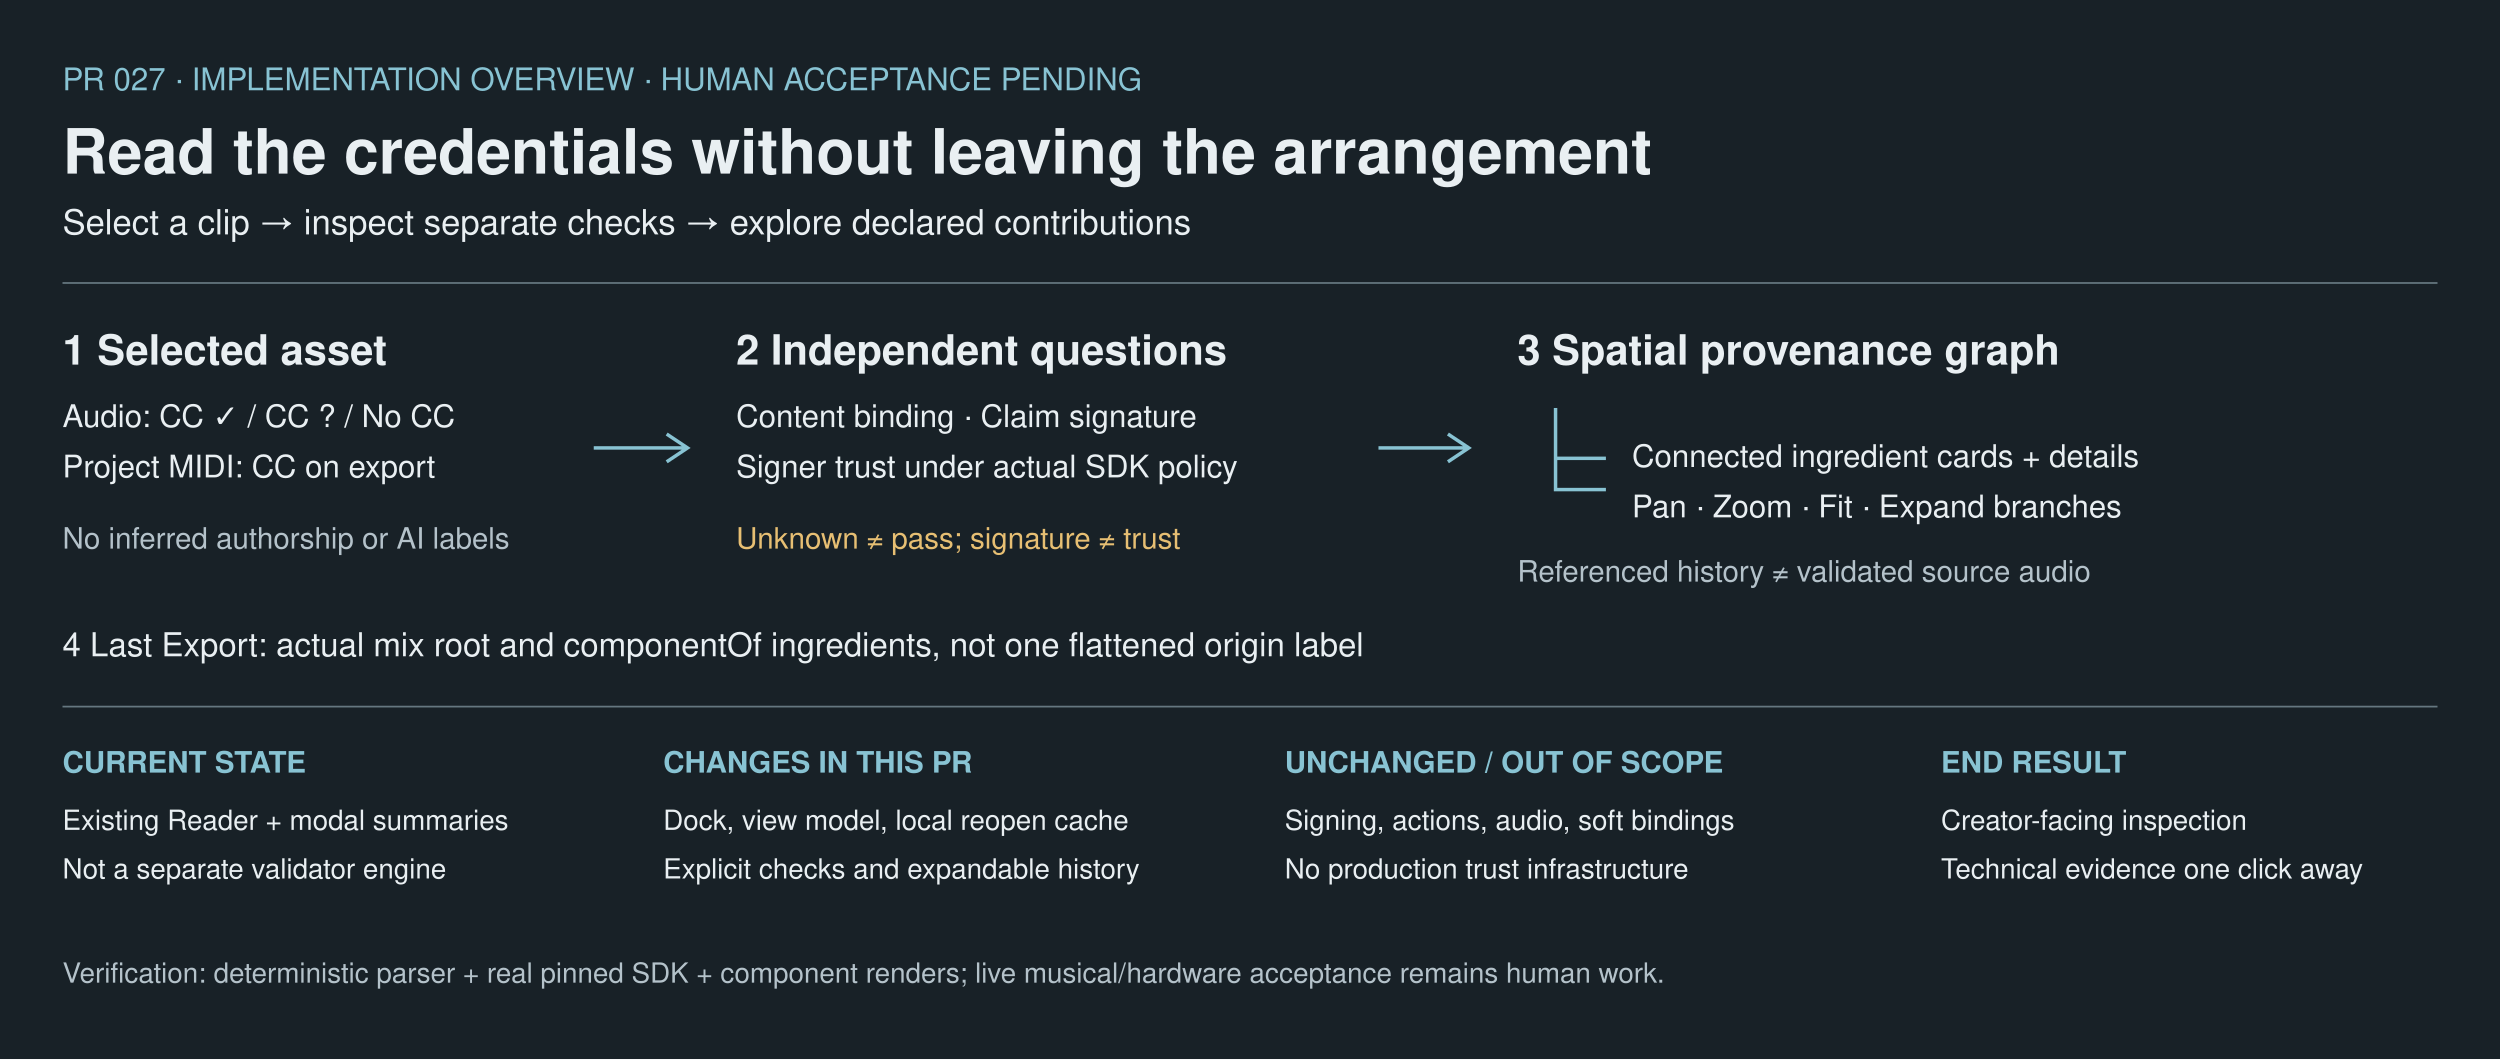
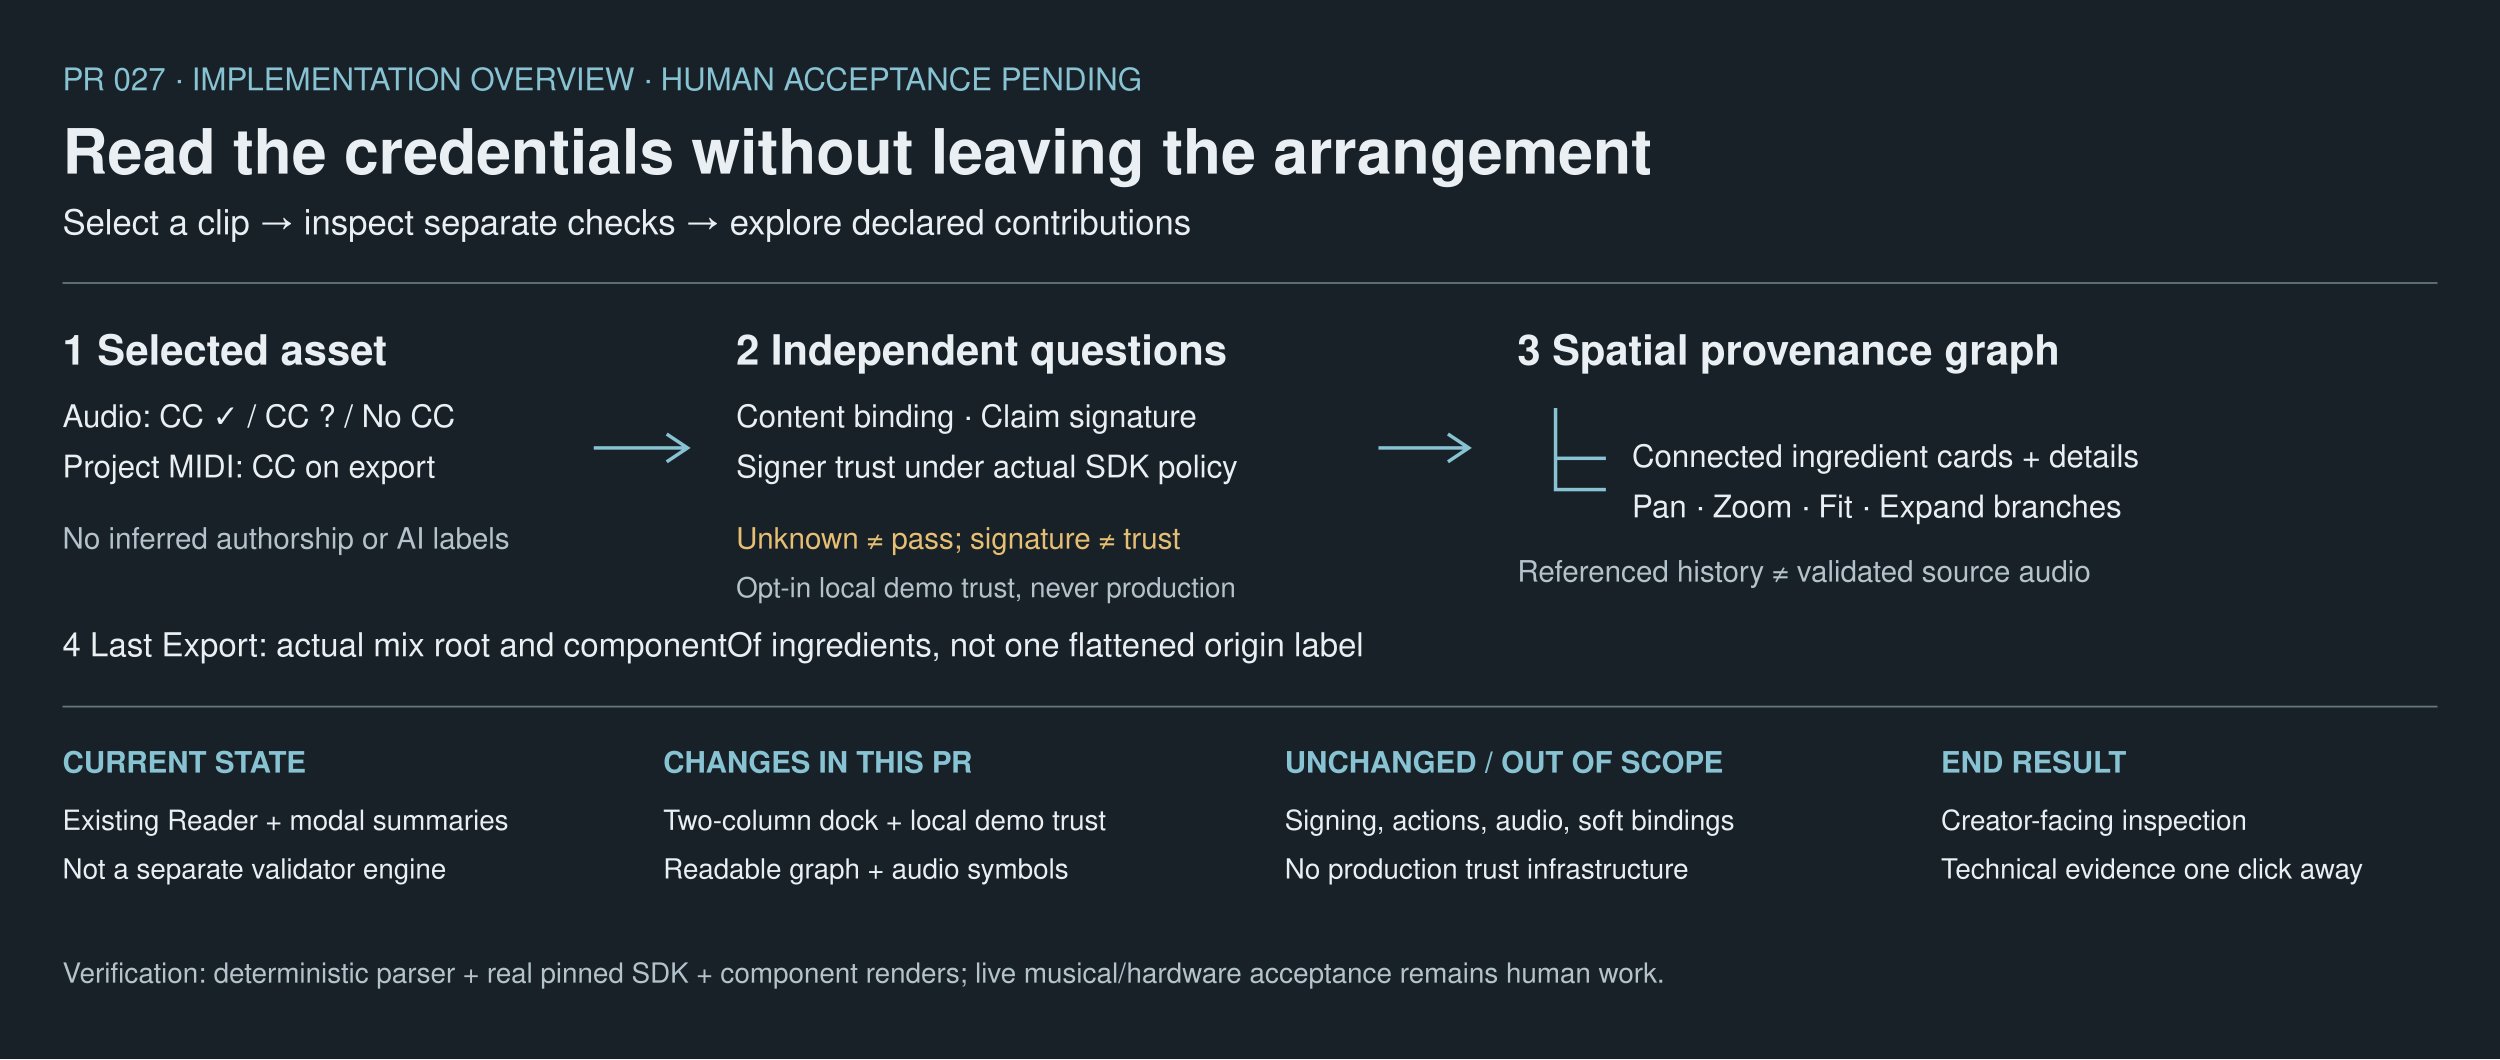
<svg xmlns="http://www.w3.org/2000/svg" width="1440" height="610" viewBox="0 0 1440 610">
  <rect width="1440" height="610" fill="#182127" />
  <g font-family="Helvetica,Arial,sans-serif" fill="#e9eff2">
    <text x="36" y="52" font-size="18" fill="#88c3d3">PR 027 · IMPLEMENTATION OVERVIEW · HUMAN ACCEPTANCE PENDING</text>
    <text x="36" y="100" font-size="36" font-weight="bold">Read the credentials without leaving the arrangement</text>
    <text x="36" y="135" font-size="20">Select a clip → inspect separate checks → explore declared contributions</text>
    <path d="M36 163H1404" stroke="#657780" />
    <text x="36" y="210" font-size="24" font-weight="bold">1  Selected asset</text>
    <text x="36" y="246" font-size="18">Audio: CC ✓ / CC ? / No CC</text>
    <text x="36" y="275" font-size="18">Project MIDI: CC on export</text>
    <text x="36" y="316" font-size="17" fill="#b4c2ca">No inferred authorship or AI labels</text>
    <path d="M342 258H396m-12-8 12 8-12 8" fill="none" stroke="#88c3d3" stroke-width="2" />
    <text x="424" y="210" font-size="24" font-weight="bold">2  Independent questions</text>
    <text x="424" y="246" font-size="18">Content binding · Claim signature</text>
    <text x="424" y="275" font-size="18">Signer trust under actual SDK policy</text>
    <text x="424" y="316" font-size="17" fill="#e7bf73">Unknown ≠ pass; signature ≠ trust</text>
+     <text x="424" y="344" font-size="16" fill="#b4c2ca">Opt-in local demo trust, never production</text>
    <path d="M794 258H846m-12-8 12 8-12 8" fill="none" stroke="#88c3d3" stroke-width="2" />
    <text x="874" y="210" font-size="24" font-weight="bold">3  Spatial provenance graph</text>
    <path d="M896 235V282H925M896 264H925" fill="none" stroke="#88c3d3" stroke-width="2" />
    <text x="940" y="269" font-size="18">Connected ingredient cards + details</text>
    <text x="940" y="298" font-size="18">Pan · Zoom · Fit · Expand branches</text>
    <text x="874" y="335" font-size="17" fill="#b4c2ca">Referenced history ≠ validated source audio</text>
    <text x="36" y="378" font-size="19">4  Last Export: actual mix root and componentOf ingredients, not one flattened origin label</text>
    <path d="M36 407H1404" stroke="#657780" />
    <g font-size="17" font-weight="bold" fill="#88c3d3">
      <text x="36" y="445">CURRENT STATE</text>
      <text x="382" y="445">CHANGES IN THIS PR</text>
      <text x="740" y="445">UNCHANGED / OUT OF SCOPE</text>
      <text x="1118" y="445">END RESULT</text>
    </g>
    <g font-size="16">
      <text x="36" y="478">Existing Reader + modal summaries</text>
-       <text x="382" y="478">Dock, view model, local reopen cache</text>
+       <text x="382" y="478">Two-column dock + local demo trust</text>
      <text x="740" y="478">Signing, actions, audio, soft bindings</text>
      <text x="1118" y="478">Creator-facing inspection</text>
      <text x="36" y="506">Not a separate validator engine</text>
-       <text x="382" y="506">Explicit checks and expandable history</text>
+       <text x="382" y="506">Readable graph + audio symbols</text>
      <text x="740" y="506">No production trust infrastructure</text>
      <text x="1118" y="506">Technical evidence one click away</text>
    </g>
    <text x="36" y="566" font-size="16" fill="#b4c2ca">Verification: deterministic parser + real pinned SDK + component renders; live musical/hardware acceptance remains human work.</text>
  </g>
</svg>
